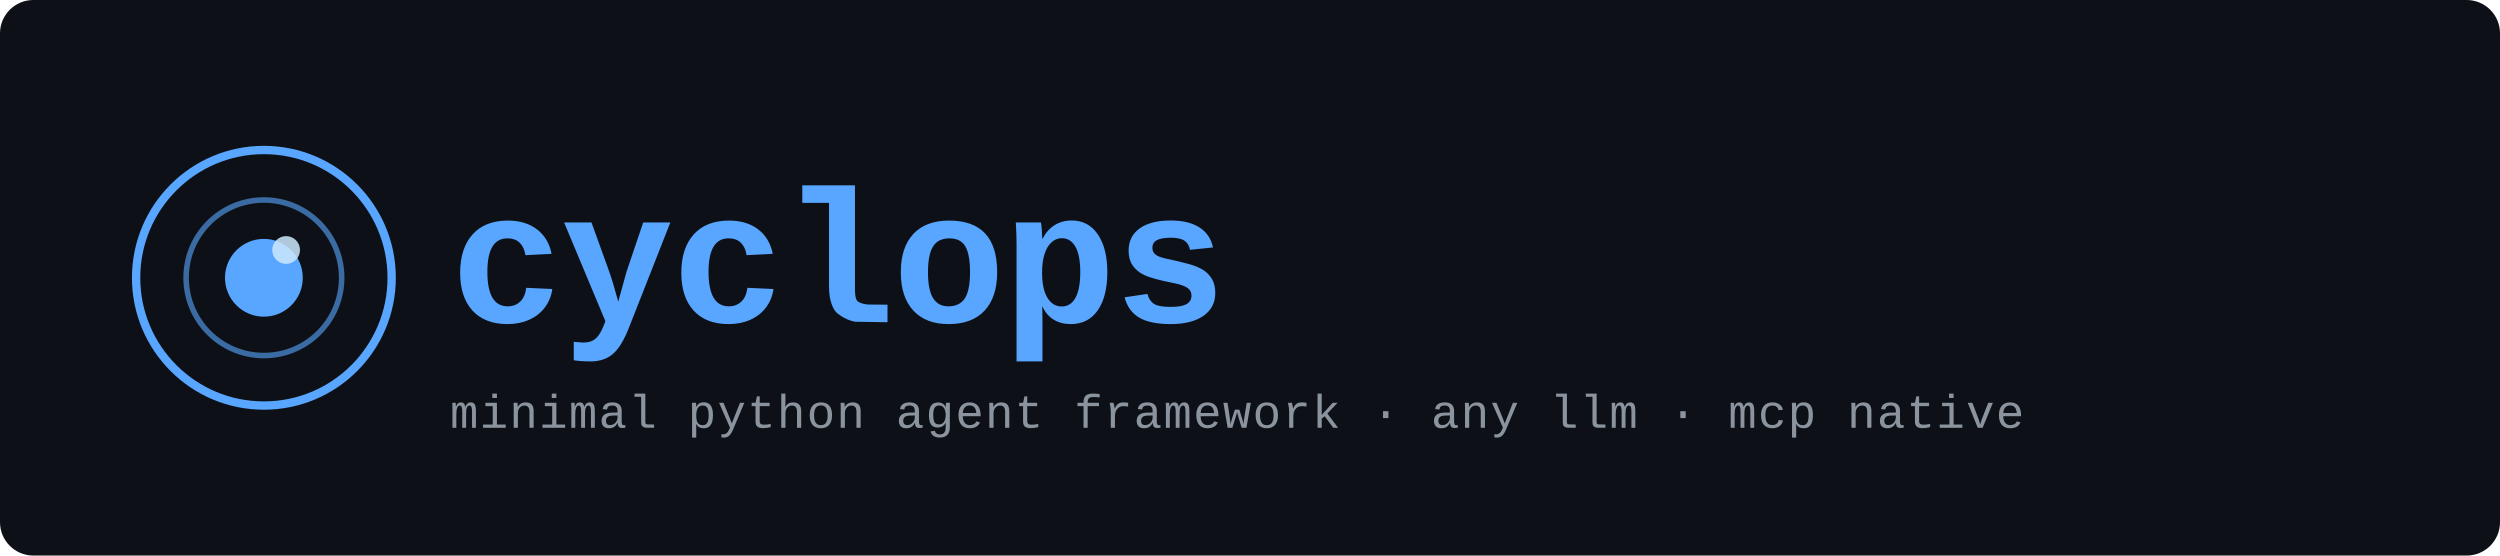
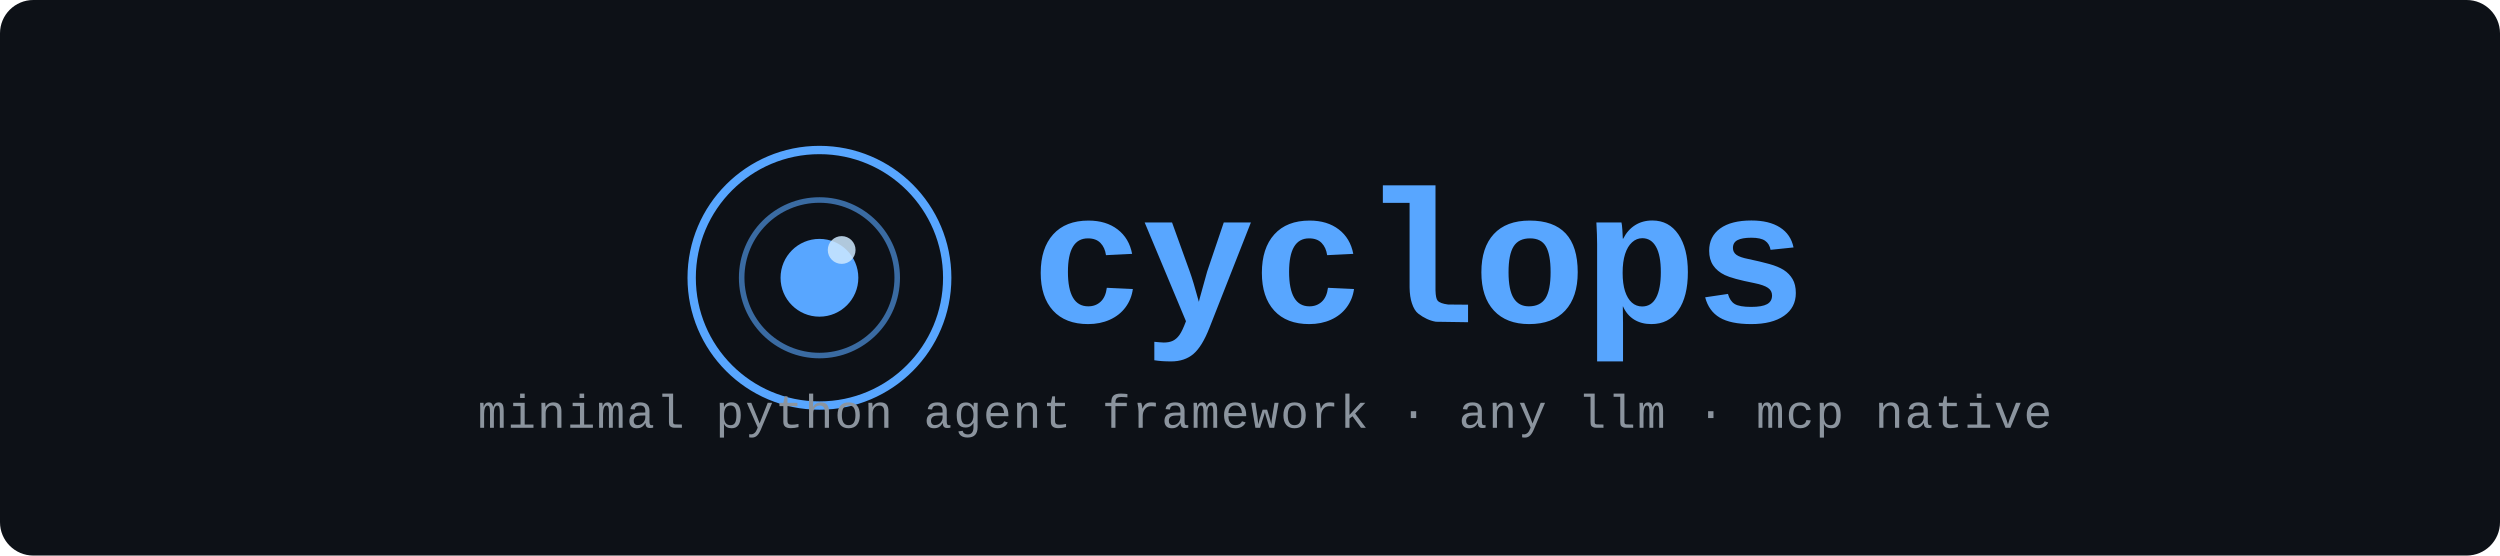
<svg xmlns="http://www.w3.org/2000/svg" width="900" height="200" viewBox="0 0 900 200">
  <rect width="900" height="200" fill="#0d1117" rx="12" />
-   <circle cx="95" cy="100" r="46" fill="none" stroke="#58a6ff" stroke-width="3" />
-   <circle cx="95" cy="100" r="28" fill="none" stroke="#58a6ff" stroke-width="2" opacity="0.6" />
-   <circle cx="95" cy="100" r="14" fill="#58a6ff" />
-   <circle cx="103" cy="90" r="5" fill="#cce7ff" opacity="0.85" />
-   <text x="162" y="116" font-family="'Courier New', Courier, monospace" font-size="68" font-weight="700" fill="#58a6ff" letter-spacing="-1">cyclops</text>
-   <text x="162" y="154" font-family="'Courier New', Courier, monospace" font-size="17" fill="#8b949e" letter-spacing="0.5">minimal python agent framework · any llm · mcp native</text>
+   <circle cx="295" cy="100" r="46" fill="none" stroke="#58a6ff" stroke-width="3" />
+   <circle cx="295" cy="100" r="28" fill="none" stroke="#58a6ff" stroke-width="2" opacity="0.6" />
+   <circle cx="295" cy="100" r="14" fill="#58a6ff" />
+   <circle cx="303" cy="90" r="5" fill="#cce7ff" opacity="0.85" />
+   <text x="371" y="116" font-family="'Courier New', Courier, monospace" font-size="68" font-weight="700" fill="#58a6ff" letter-spacing="-1">cyclops</text>
+   <text x="172" y="154" font-family="'Courier New', Courier, monospace" font-size="17" fill="#8b949e" letter-spacing="0.5">minimal python agent framework · any llm · mcp native</text>
</svg>
